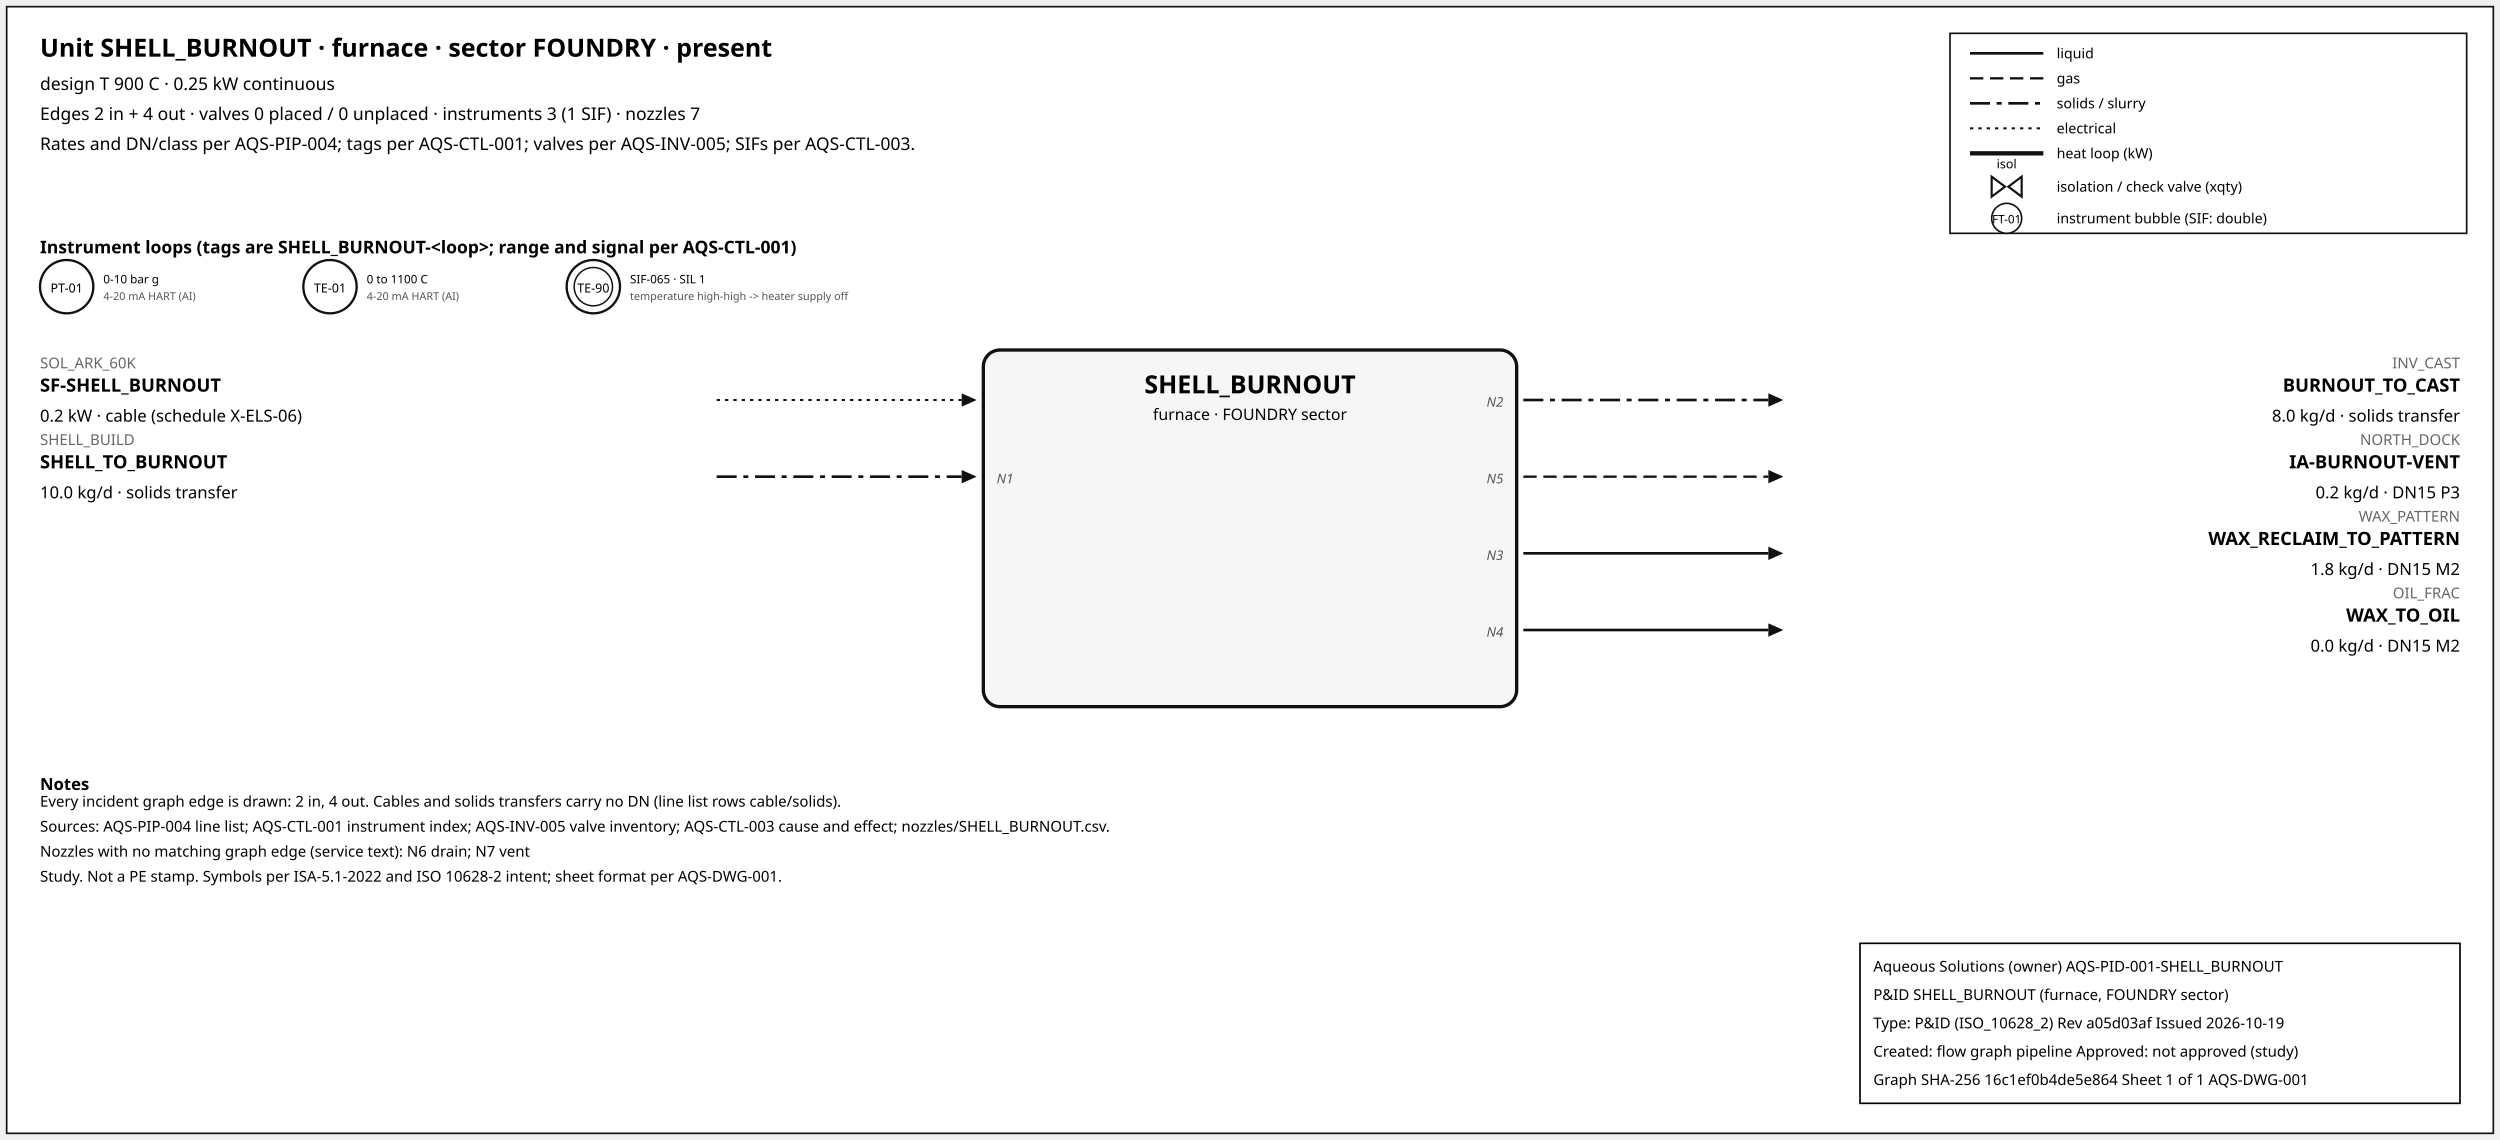
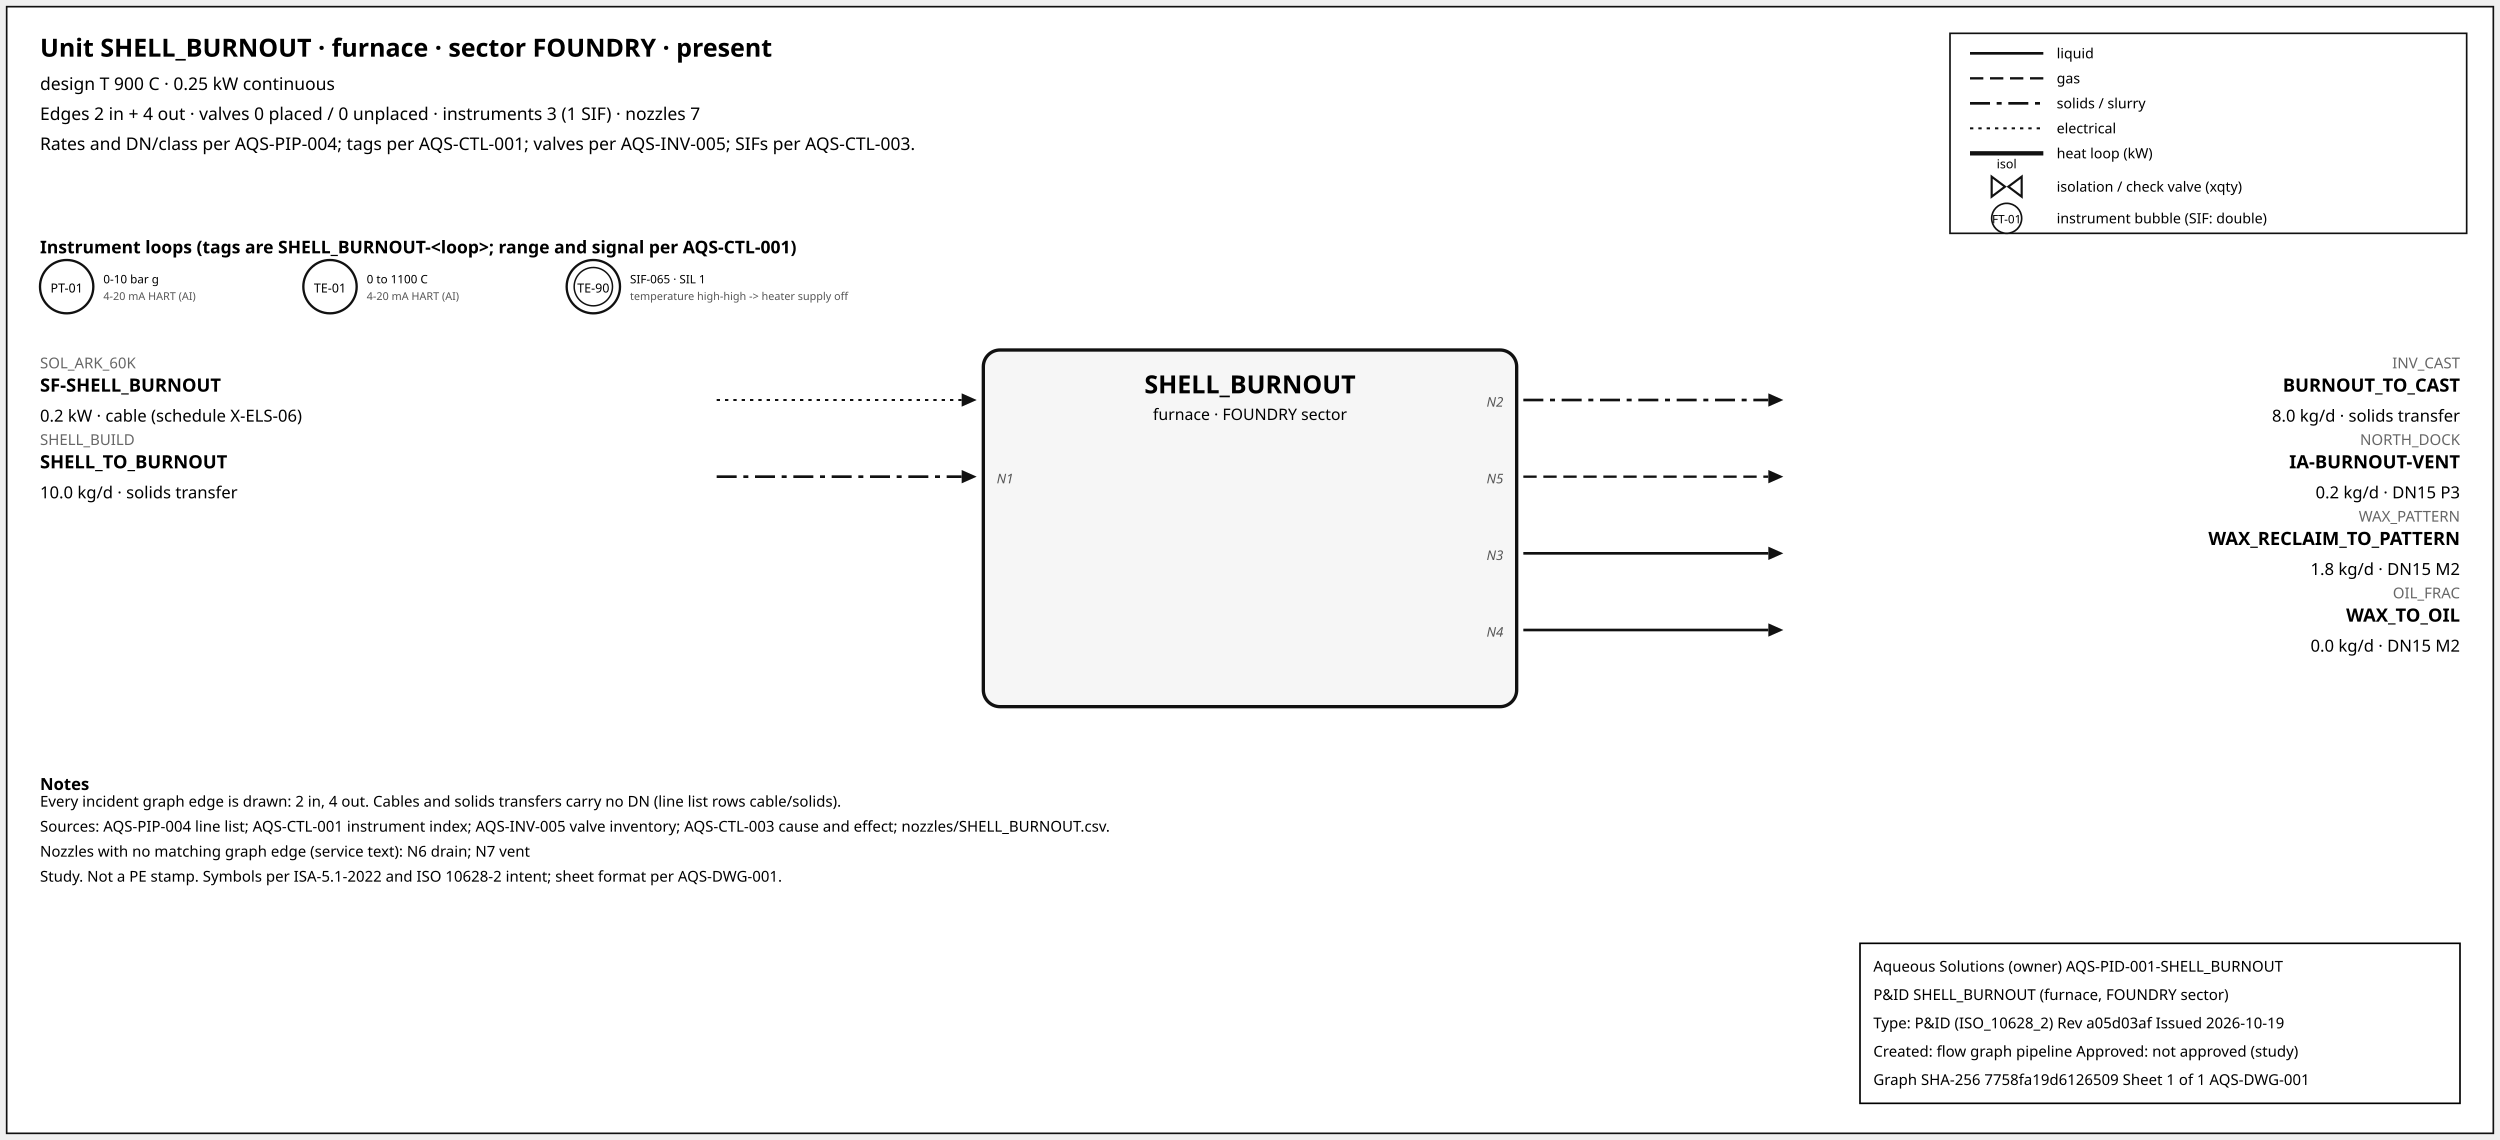
<svg xmlns="http://www.w3.org/2000/svg" width="1500" height="684" font-family="sans-serif">
  <rect x="4" y="4" width="1492" height="676" fill="white" stroke="#111" />
  <text x="24" y="34" font-size="15" font-weight="600">Unit SHELL_BURNOUT · furnace · sector FOUNDRY · present</text>
  <text x="24" y="54" font-size="10.5">design T 900 C · 0.25 kW continuous</text>
  <text x="24" y="72" font-size="10.5">Edges 2 in + 4 out · valves 0 placed / 0 unplaced · instruments 3 (1 SIF) · nozzles 7</text>
  <text x="24" y="90" font-size="10.5">Rates and DN/class per AQS-PIP-004; tags per AQS-CTL-001; valves per AQS-INV-005; SIFs per AQS-CTL-003.</text>
  <rect x="1170" y="20" width="310" height="120" fill="white" stroke="#111" />
  <line x1="1182" y1="32" x2="1226" y2="32" stroke="#111" stroke-width="1.6" />
  <text x="1234" y="35" font-size="8.5">liquid</text>
  <line x1="1182" y1="47" x2="1226" y2="47" stroke="#111" stroke-width="1.4" stroke-dasharray="8,4" />
  <text x="1234" y="50" font-size="8.5">gas</text>
  <line x1="1182" y1="62" x2="1226" y2="62" stroke="#111" stroke-width="1.6" stroke-dasharray="12,4,3,4" />
  <text x="1234" y="65" font-size="8.5">solids / slurry</text>
  <line x1="1182" y1="77" x2="1226" y2="77" stroke="#111" stroke-width="1.2" stroke-dasharray="2,3" />
  <text x="1234" y="80" font-size="8.5">electrical</text>
  <line x1="1182" y1="92" x2="1226" y2="92" stroke="#111" stroke-width="2.6" />
  <text x="1234" y="95" font-size="8.5">heat loop (kW)</text>
  <path d="M 1195.0,106 L 1203.0,112 L 1195.0,118 Z M 1213.0,106 L 1205.0,112 L 1213.0,118 Z" fill="white" stroke="#111" stroke-width="1.3" />
  <text x="1204.0" y="101.0" font-size="7.5" text-anchor="middle">isol</text>
  <text x="1234" y="115" font-size="8.5">isolation / check valve (xqty)</text>
  <circle cx="1204" cy="131" r="9" fill="white" stroke="#111" />
  <text x="1204" y="134" font-size="7" text-anchor="middle">FT-01</text>
  <text x="1234" y="134" font-size="8.5">instrument bubble (SIF: double)</text>
  <text x="24" y="152" font-size="10.5" font-weight="600">Instrument loops (tags are SHELL_BURNOUT-&lt;loop&gt;; range and signal per AQS-CTL-001)</text>
  <circle cx="40" cy="172" r="16" fill="white" stroke="#111" stroke-width="1.4" />
  <text x="40" y="175.5" font-size="7.5" text-anchor="middle">PT-01</text>
  <text x="62" y="170" font-size="7">0-10 bar g</text>
  <text x="62" y="180" font-size="6.5" fill="#555">4-20 mA HART (AI)</text>
  <circle cx="198" cy="172" r="16" fill="white" stroke="#111" stroke-width="1.4" />
  <text x="198" y="175.5" font-size="7.5" text-anchor="middle">TE-01</text>
  <text x="220" y="170" font-size="7">0 to 1100 C</text>
  <text x="220" y="180" font-size="6.5" fill="#555">4-20 mA HART (AI)</text>
  <circle cx="356" cy="172" r="16" fill="white" stroke="#111" stroke-width="1.4" />
  <circle cx="356" cy="172" r="11.5" fill="none" stroke="#111" stroke-width="0.9" />
  <text x="356" y="175.5" font-size="7.5" text-anchor="middle">TE-90</text>
  <text x="378" y="170" font-size="7">SIF-065 · SIL 1</text>
  <text x="378" y="180" font-size="6.5" fill="#555">temperature high-high -&gt; heater supply off</text>
  <rect x="590" y="210" width="320" height="214" rx="10" fill="#f6f6f6" stroke="#111" stroke-width="2" />
  <text x="750.0" y="236" font-size="15" font-weight="700" text-anchor="middle">SHELL_BURNOUT</text>
  <text x="750.0" y="252" font-size="9.5" text-anchor="middle">furnace · FOUNDRY sector</text>
  <line x1="430" y1="240" x2="577" y2="240" stroke="#111" stroke-width="1.2" stroke-dasharray="2,3" class="edge-in" />
  <polygon points="586,240 577,236 577,244" fill="#111" />
  <text x="24" y="221" font-size="9" fill="#666" text-anchor="start">SOL_ARK_60K</text>
  <text x="24" y="235" font-size="11" font-weight="600" text-anchor="start">SF-SHELL_BURNOUT</text>
  <text x="24" y="253" font-size="10" text-anchor="start">0.2 kW · cable (schedule X-ELS-06)</text>
  <line x1="430" y1="286" x2="577" y2="286" stroke="#111" stroke-width="1.6" stroke-dasharray="12,4,3,4" class="edge-in" />
  <polygon points="586,286 577,282 577,290" fill="#111" />
  <text x="24" y="267" font-size="9" fill="#666" text-anchor="start">SHELL_BUILD</text>
  <text x="24" y="281" font-size="11" font-weight="600" text-anchor="start">SHELL_TO_BURNOUT</text>
  <text x="24" y="299" font-size="10" text-anchor="start">10.0 kg/d · solids transfer</text>
  <text x="598" y="290" font-size="8" font-style="italic" fill="#555" text-anchor="start">N1</text>
  <line x1="914" y1="240" x2="1061" y2="240" stroke="#111" stroke-width="1.6" stroke-dasharray="12,4,3,4" class="edge-out" />
  <polygon points="1070,240 1061,236 1061,244" fill="#111" />
  <text x="1476" y="221" font-size="9" fill="#666" text-anchor="end">INV_CAST</text>
  <text x="1476" y="235" font-size="11" font-weight="600" text-anchor="end">BURNOUT_TO_CAST</text>
  <text x="1476" y="253" font-size="10" text-anchor="end">8.0 kg/d · solids transfer</text>
  <text x="902" y="244" font-size="8" font-style="italic" fill="#555" text-anchor="end">N2</text>
  <line x1="914" y1="286" x2="1061" y2="286" stroke="#111" stroke-width="1.4" stroke-dasharray="8,4" class="edge-out" />
  <polygon points="1070,286 1061,282 1061,290" fill="#111" />
  <text x="1476" y="267" font-size="9" fill="#666" text-anchor="end">NORTH_DOCK</text>
  <text x="1476" y="281" font-size="11" font-weight="600" text-anchor="end">IA-BURNOUT-VENT</text>
  <text x="1476" y="299" font-size="10" text-anchor="end">0.2 kg/d · DN15 P3</text>
  <text x="902" y="290" font-size="8" font-style="italic" fill="#555" text-anchor="end">N5</text>
  <line x1="914" y1="332" x2="1061" y2="332" stroke="#111" stroke-width="1.6" class="edge-out" />
  <polygon points="1070,332 1061,328 1061,336" fill="#111" />
  <text x="1476" y="313" font-size="9" fill="#666" text-anchor="end">WAX_PATTERN</text>
  <text x="1476" y="327" font-size="11" font-weight="600" text-anchor="end">WAX_RECLAIM_TO_PATTERN</text>
  <text x="1476" y="345" font-size="10" text-anchor="end">1.8 kg/d · DN15 M2</text>
  <text x="902" y="336" font-size="8" font-style="italic" fill="#555" text-anchor="end">N3</text>
  <line x1="914" y1="378" x2="1061" y2="378" stroke="#111" stroke-width="1.6" class="edge-out" />
  <polygon points="1070,378 1061,374 1061,382" fill="#111" />
  <text x="1476" y="359" font-size="9" fill="#666" text-anchor="end">OIL_FRAC</text>
  <text x="1476" y="373" font-size="11" font-weight="600" text-anchor="end">WAX_TO_OIL</text>
  <text x="1476" y="391" font-size="10" text-anchor="end">0.0 kg/d · DN15 M2</text>
  <text x="902" y="382" font-size="8" font-style="italic" fill="#555" text-anchor="end">N4</text>
  <text x="24" y="474" font-size="10" font-weight="600">Notes</text>
  <text x="24" y="484" font-size="9">Every incident graph edge is drawn: 2 in, 4 out. Cables and solids transfers carry no DN (line list rows cable/solids).</text>
  <text x="24" y="499" font-size="9">Sources: AQS-PIP-004 line list; AQS-CTL-001 instrument index; AQS-INV-005 valve inventory; AQS-CTL-003 cause and effect; nozzles/SHELL_BURNOUT.csv.</text>
  <text x="24" y="514" font-size="9">Nozzles with no matching graph edge (service text): N6 drain; N7 vent</text>
  <text x="24" y="529" font-size="9">Study. Not a PE stamp. Symbols per ISA-5.1-2022 and ISO 10628-2 intent; sheet format per AQS-DWG-001.</text>
  <g id="aqs-title-block">
    <rect x="1116" y="566" width="360" height="96" fill="white" stroke="black" stroke-width="1" />
    <text x="1124" y="583" font-size="9">Aqueous Solutions (owner)   AQS-PID-001-SHELL_BURNOUT</text>
    <text x="1124" y="600" font-size="9">P&amp;ID SHELL_BURNOUT (furnace, FOUNDRY sector)</text>
    <text x="1124" y="617" font-size="9">Type: P&amp;ID (ISO_10628_2)   Rev a05d03af   Issued 2026-10-19</text>
    <text x="1124" y="634" font-size="9">Created: flow graph pipeline   Approved: not approved (study)</text>
-     <text x="1124" y="651" font-size="9">Graph SHA-256 16c1ef0b4de5e864   Sheet 1 of 1   AQS-DWG-001</text>
+     <text x="1124" y="651" font-size="9">Graph SHA-256 7758fa19d6126509   Sheet 1 of 1   AQS-DWG-001</text>
  </g>
</svg>
